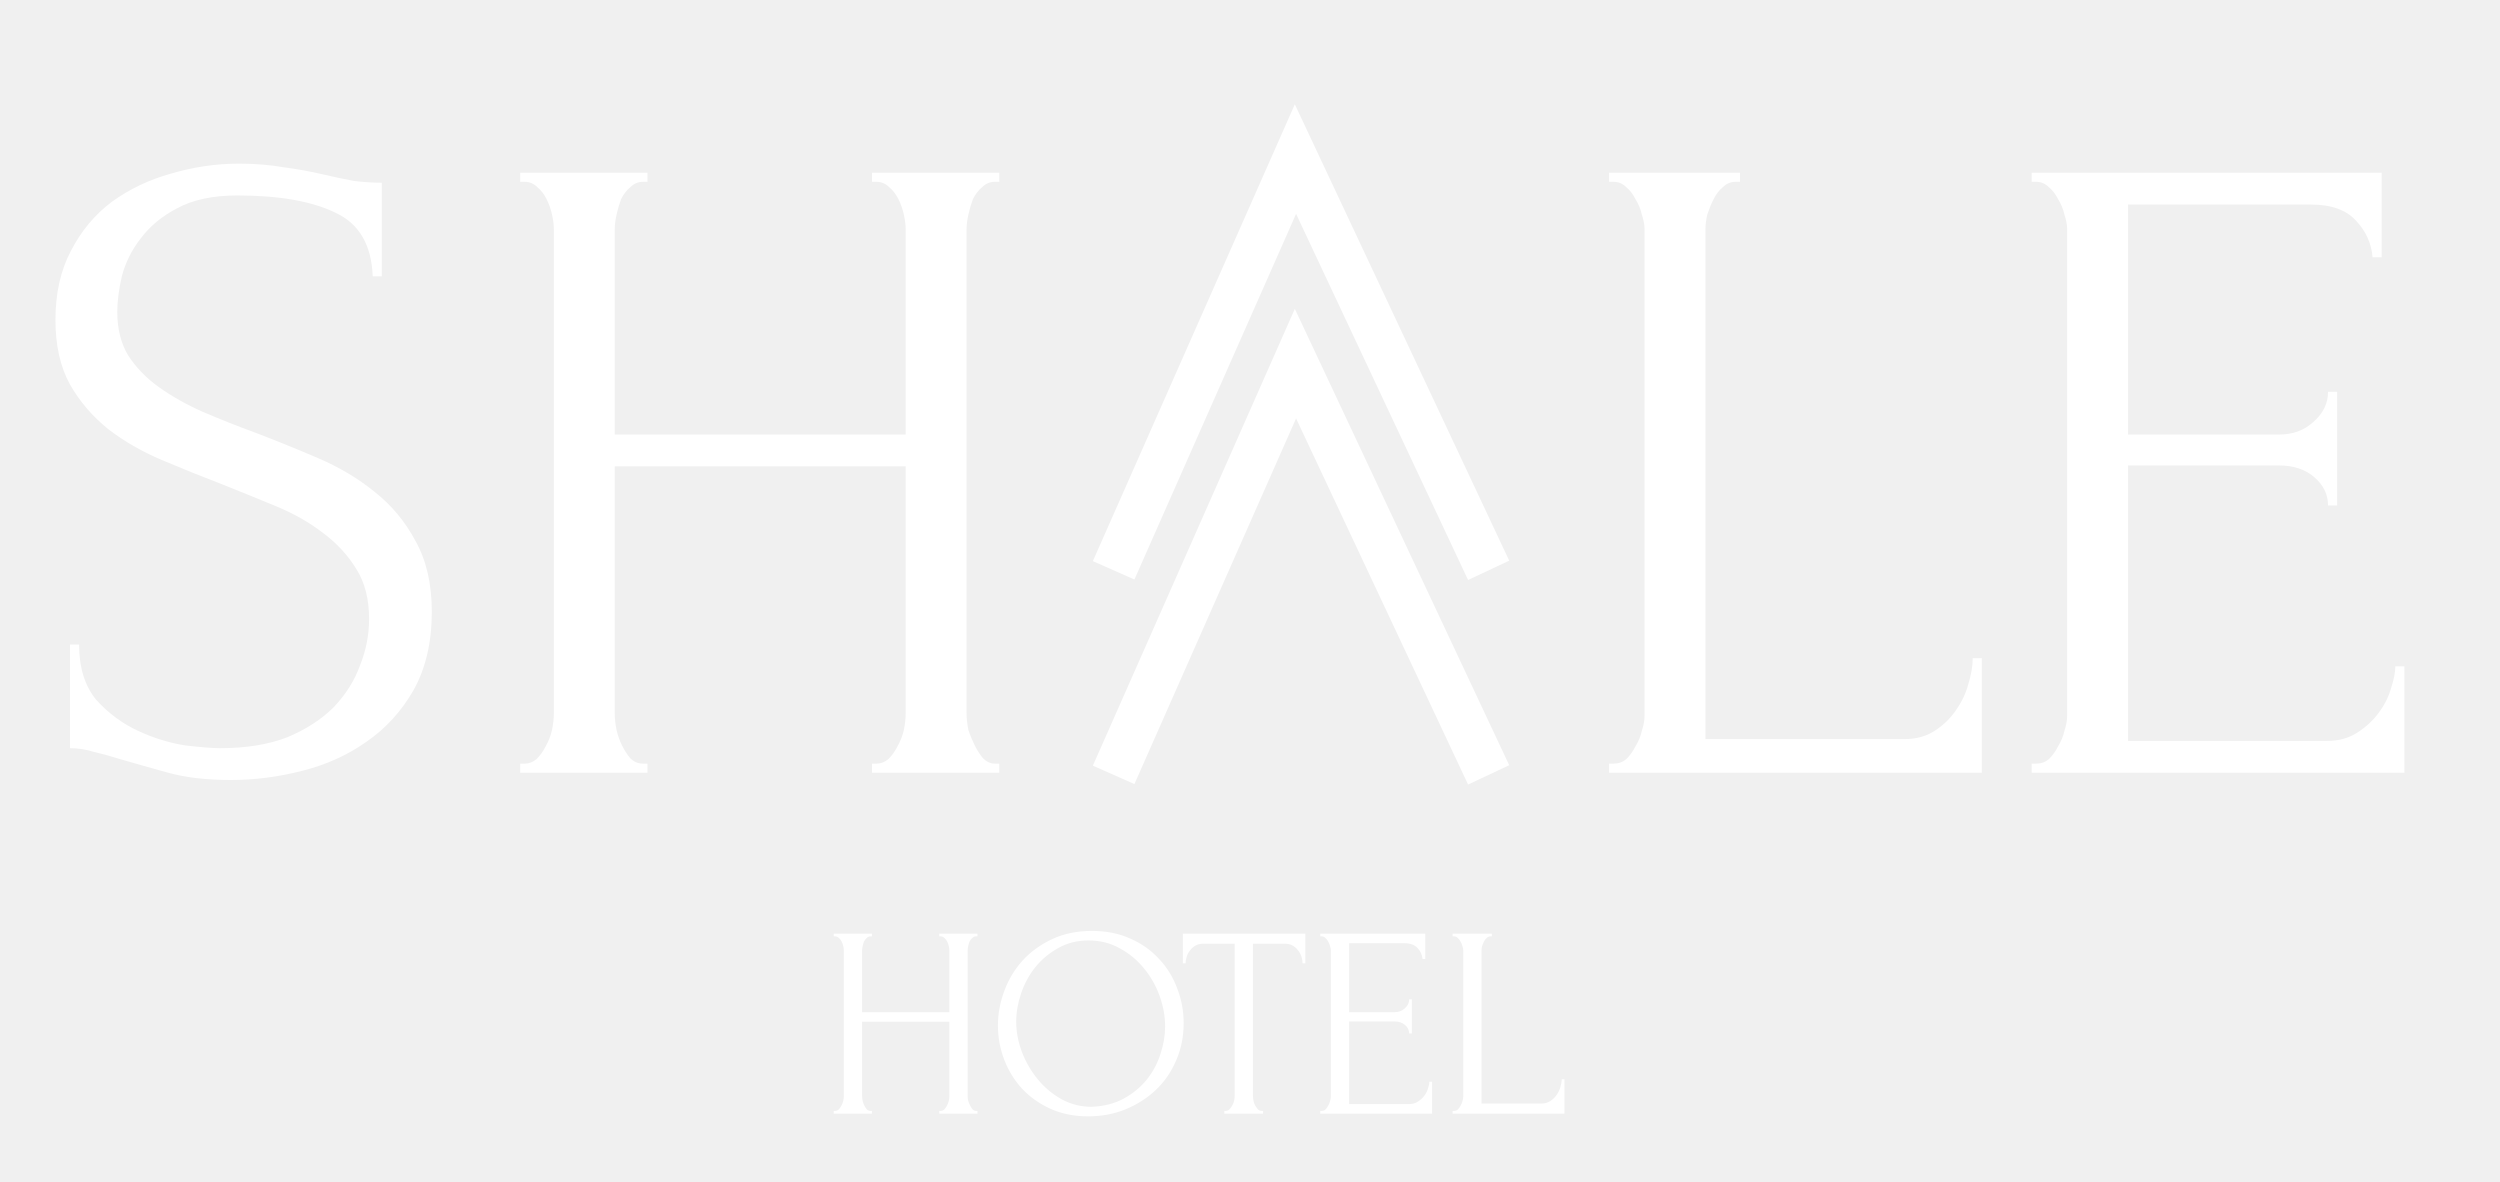
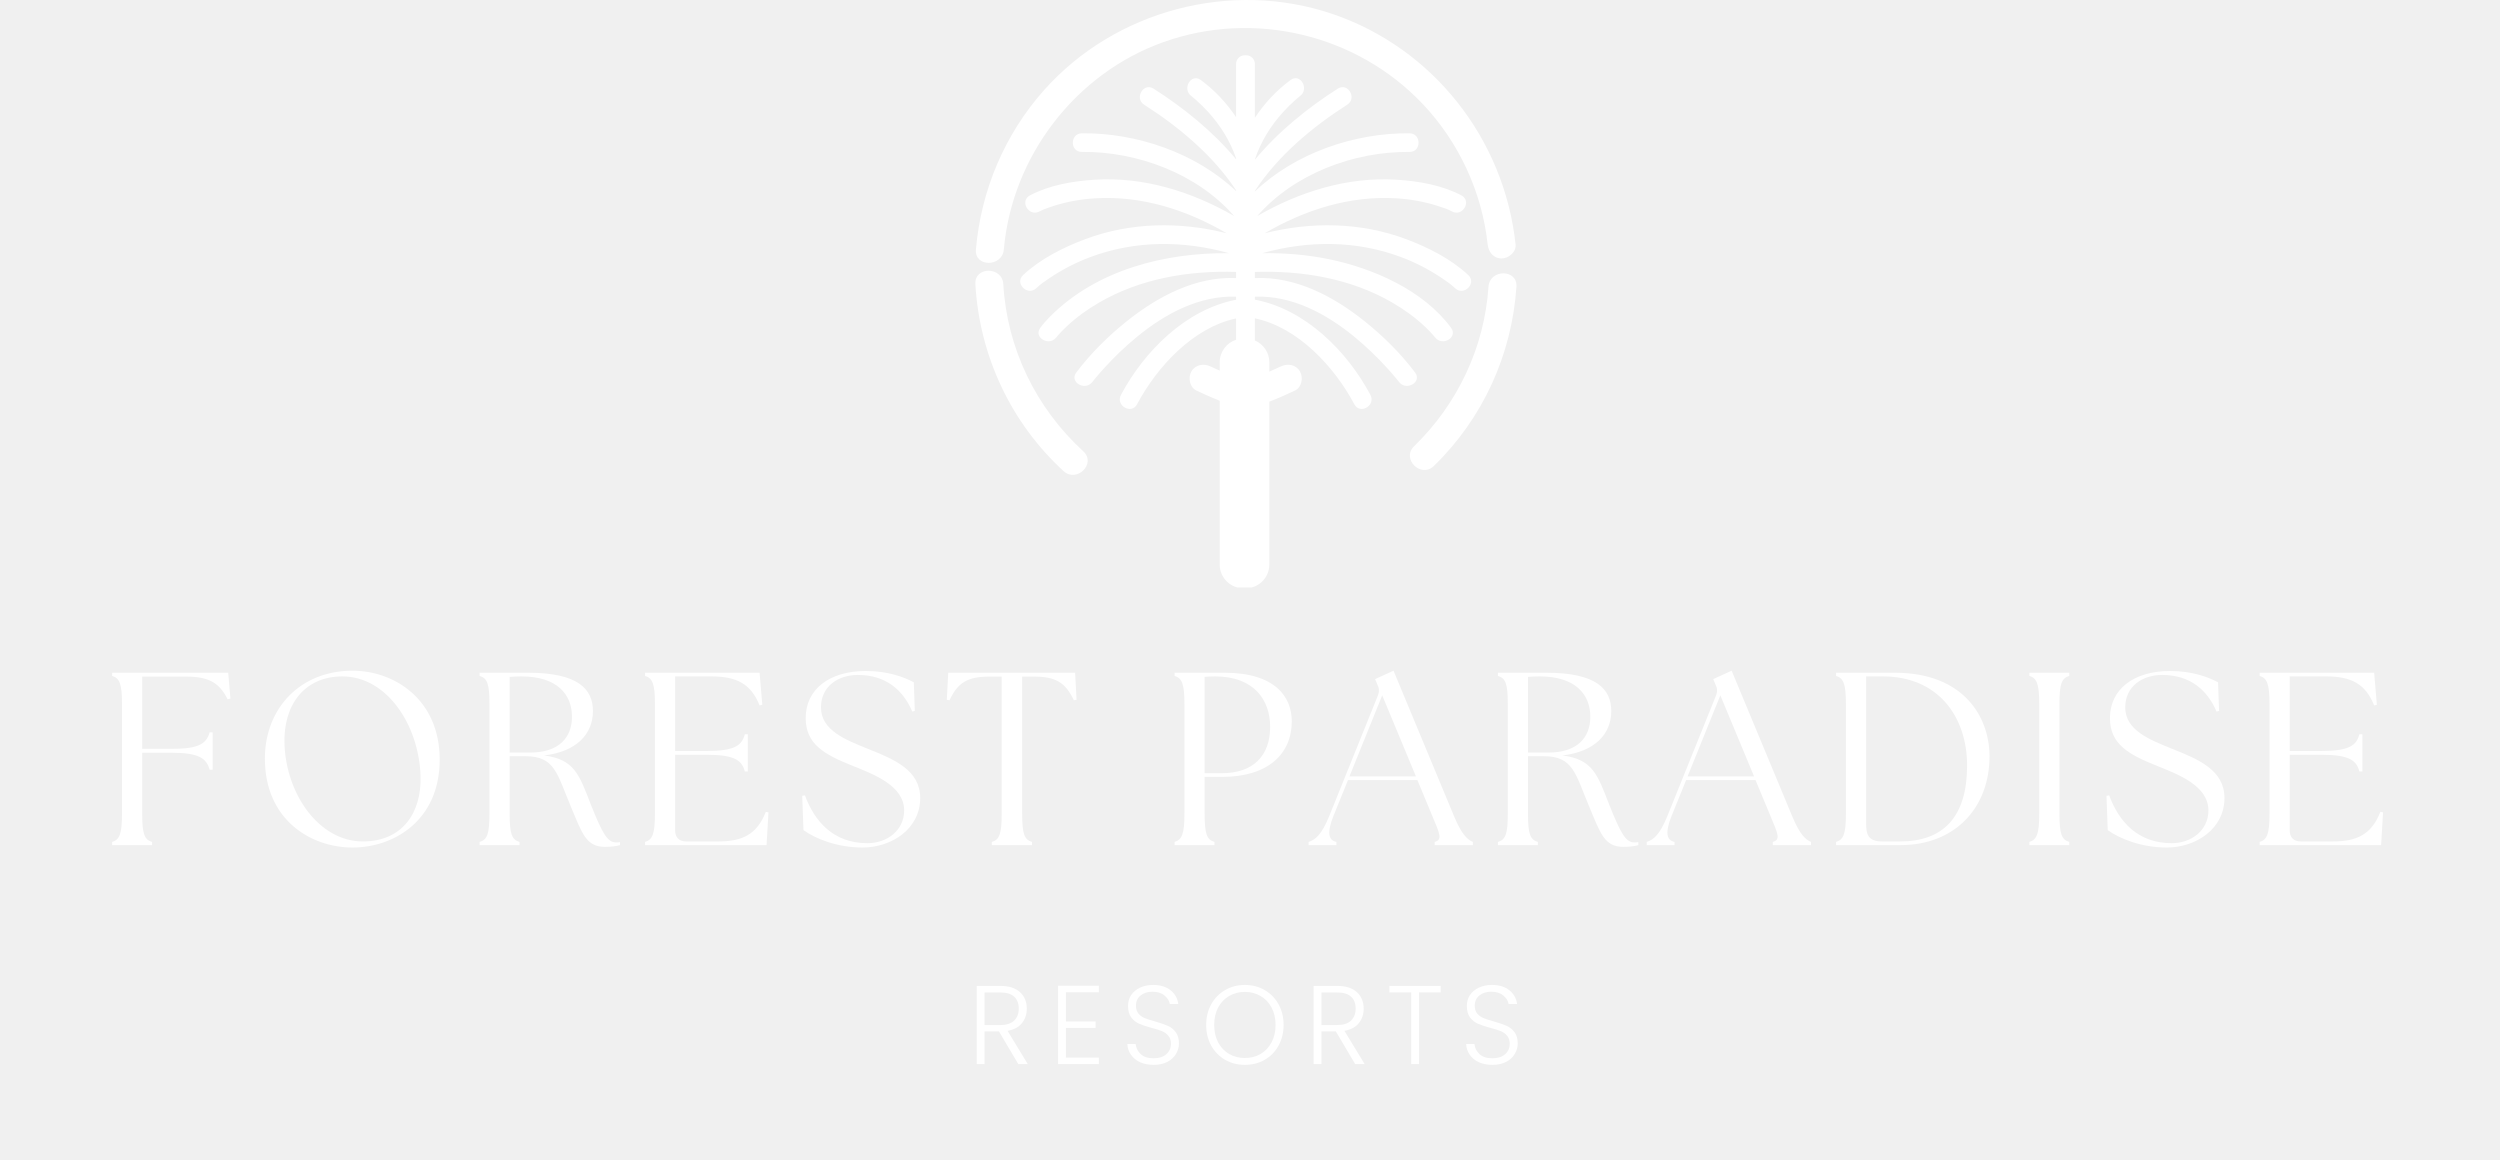
- <svg xmlns="http://www.w3.org/2000/svg" width="110" height="52" viewBox="0 0 110 52" fill="none">
-   <path d="M41.328 48.88H41.388C41.444 48.88 41.496 48.86 41.544 48.82C41.592 48.772 41.632 48.716 41.664 48.652C41.704 48.58 41.732 48.508 41.748 48.436C41.764 48.356 41.772 48.284 41.772 48.22V44.956H37.932V48.22C37.932 48.284 37.94 48.356 37.956 48.436C37.972 48.508 37.996 48.576 38.028 48.64C38.06 48.704 38.096 48.76 38.136 48.808C38.184 48.856 38.24 48.88 38.304 48.88H38.364V49H36.684V48.88H36.744C36.8 48.88 36.852 48.86 36.9 48.82C36.948 48.772 36.988 48.716 37.02 48.652C37.06 48.58 37.088 48.508 37.104 48.436C37.12 48.356 37.128 48.284 37.128 48.22V41.824C37.128 41.768 37.12 41.704 37.104 41.632C37.088 41.56 37.064 41.492 37.032 41.428C37 41.364 36.96 41.312 36.912 41.272C36.864 41.224 36.808 41.2 36.744 41.2H36.684V41.08H38.364V41.2H38.304C38.24 41.2 38.184 41.224 38.136 41.272C38.088 41.312 38.048 41.364 38.016 41.428C37.992 41.492 37.972 41.56 37.956 41.632C37.94 41.704 37.932 41.768 37.932 41.824V44.536H41.772V41.824C41.772 41.768 41.764 41.704 41.748 41.632C41.732 41.56 41.708 41.492 41.676 41.428C41.644 41.364 41.604 41.312 41.556 41.272C41.508 41.224 41.452 41.2 41.388 41.2H41.328V41.08H43.008V41.2H42.948C42.884 41.2 42.828 41.224 42.78 41.272C42.732 41.312 42.692 41.364 42.66 41.428C42.636 41.492 42.616 41.56 42.6 41.632C42.584 41.704 42.576 41.768 42.576 41.824V48.22C42.576 48.284 42.584 48.356 42.6 48.436C42.624 48.508 42.652 48.576 42.684 48.64C42.716 48.704 42.752 48.76 42.792 48.808C42.84 48.856 42.892 48.88 42.948 48.88H43.008V49H41.328V48.88ZM48.049 40.96C48.673 40.96 49.233 41.072 49.729 41.296C50.225 41.512 50.645 41.808 50.989 42.184C51.341 42.552 51.609 42.984 51.793 43.48C51.985 43.968 52.081 44.48 52.081 45.016C52.081 45.616 51.969 46.168 51.745 46.672C51.529 47.176 51.229 47.608 50.845 47.968C50.461 48.328 50.013 48.612 49.501 48.82C48.997 49.02 48.457 49.12 47.881 49.12C47.265 49.12 46.709 49.008 46.213 48.784C45.725 48.56 45.309 48.264 44.965 47.896C44.629 47.528 44.369 47.104 44.185 46.624C44.001 46.144 43.909 45.644 43.909 45.124C43.909 44.612 44.001 44.108 44.185 43.612C44.369 43.108 44.637 42.66 44.989 42.268C45.349 41.876 45.785 41.56 46.297 41.32C46.809 41.08 47.393 40.96 48.049 40.96ZM48.037 48.7C48.573 48.676 49.041 48.556 49.441 48.34C49.849 48.116 50.189 47.836 50.461 47.5C50.733 47.156 50.933 46.78 51.061 46.372C51.197 45.964 51.265 45.56 51.265 45.16C51.265 44.72 51.185 44.276 51.025 43.828C50.865 43.38 50.637 42.976 50.341 42.616C50.045 42.248 49.689 41.952 49.273 41.728C48.865 41.496 48.405 41.38 47.893 41.38C47.397 41.38 46.953 41.492 46.561 41.716C46.169 41.932 45.833 42.212 45.553 42.556C45.281 42.9 45.073 43.284 44.929 43.708C44.785 44.132 44.713 44.548 44.713 44.956C44.713 45.396 44.797 45.84 44.965 46.288C45.133 46.728 45.365 47.128 45.661 47.488C45.957 47.848 46.305 48.14 46.705 48.364C47.113 48.588 47.557 48.7 48.037 48.7ZM55.514 48.88H55.574V49H53.87V48.88H53.929C53.993 48.88 54.05 48.856 54.097 48.808C54.145 48.76 54.185 48.704 54.218 48.64C54.258 48.576 54.285 48.508 54.301 48.436C54.318 48.356 54.325 48.284 54.325 48.22V41.524H52.934C52.806 41.524 52.694 41.552 52.597 41.608C52.502 41.664 52.422 41.736 52.358 41.824C52.294 41.904 52.245 41.996 52.214 42.1C52.181 42.196 52.166 42.292 52.166 42.388H52.045V41.08H57.434V42.388H57.313C57.313 42.292 57.297 42.196 57.266 42.1C57.233 41.996 57.185 41.904 57.121 41.824C57.057 41.736 56.977 41.664 56.882 41.608C56.785 41.552 56.673 41.524 56.545 41.524H55.13V48.22C55.13 48.284 55.138 48.356 55.154 48.436C55.169 48.508 55.194 48.576 55.225 48.64C55.266 48.704 55.306 48.76 55.346 48.808C55.394 48.856 55.45 48.88 55.514 48.88ZM58.091 48.88H58.151C58.215 48.88 58.271 48.86 58.319 48.82C58.367 48.772 58.407 48.716 58.439 48.652C58.479 48.588 58.507 48.52 58.523 48.448C58.547 48.376 58.559 48.308 58.559 48.244V41.824C58.559 41.768 58.547 41.704 58.523 41.632C58.507 41.56 58.479 41.492 58.439 41.428C58.407 41.364 58.367 41.312 58.319 41.272C58.271 41.224 58.215 41.2 58.151 41.2H58.091V41.08H62.711V42.196H62.591C62.575 42.012 62.503 41.852 62.375 41.716C62.247 41.572 62.047 41.5 61.775 41.5H59.363V44.536H61.355C61.539 44.536 61.691 44.48 61.811 44.368C61.939 44.256 62.003 44.124 62.003 43.972H62.123V45.472H62.003C62.003 45.328 61.943 45.204 61.823 45.1C61.703 44.996 61.547 44.944 61.355 44.944H59.363V48.58H61.991C62.143 48.58 62.275 48.544 62.387 48.472C62.499 48.4 62.591 48.316 62.663 48.22C62.743 48.116 62.799 48.008 62.831 47.896C62.871 47.776 62.891 47.676 62.891 47.596H63.011V49H58.091V48.88ZM63.915 48.88H63.975C64.039 48.88 64.095 48.86 64.143 48.82C64.191 48.772 64.231 48.716 64.263 48.652C64.303 48.588 64.331 48.52 64.347 48.448C64.371 48.376 64.383 48.308 64.383 48.244V41.824C64.383 41.768 64.371 41.704 64.347 41.632C64.331 41.56 64.303 41.492 64.263 41.428C64.231 41.364 64.191 41.312 64.143 41.272C64.095 41.224 64.039 41.2 63.975 41.2H63.915V41.08H65.643V41.2H65.583C65.519 41.2 65.463 41.224 65.415 41.272C65.367 41.312 65.327 41.364 65.295 41.428C65.263 41.492 65.235 41.56 65.211 41.632C65.195 41.704 65.187 41.768 65.187 41.824V48.556H67.815C67.967 48.556 68.099 48.52 68.211 48.448C68.323 48.376 68.415 48.288 68.487 48.184C68.567 48.072 68.623 47.956 68.655 47.836C68.695 47.708 68.715 47.592 68.715 47.488H68.835V49H63.915V48.88Z" fill="white" />
-   <path d="M70.8 33.6H71C71.213 33.6 71.4 33.533 71.56 33.4C71.72 33.24 71.853 33.053 71.96 32.84C72.093 32.627 72.187 32.4 72.24 32.16C72.32 31.92 72.36 31.693 72.36 31.48V10.08C72.36 9.893 72.32 9.68 72.24 9.44C72.187 9.2 72.093 8.973 71.96 8.76C71.853 8.547 71.72 8.373 71.56 8.24C71.4 8.08 71.213 8 71 8H70.8V7.6H76.56V8H76.36C76.147 8 75.96 8.08 75.8 8.24C75.64 8.373 75.507 8.547 75.4 8.76C75.293 8.973 75.2 9.2 75.12 9.44C75.067 9.68 75.04 9.893 75.04 10.08V32.52H83.8C84.307 32.52 84.747 32.4 85.12 32.16C85.493 31.92 85.8 31.627 86.04 31.28C86.307 30.907 86.493 30.52 86.6 30.12C86.733 29.693 86.8 29.307 86.8 28.96H87.2V34H70.8V33.6ZM89.394 33.6H89.594C89.807 33.6 89.994 33.533 90.154 33.4C90.314 33.24 90.447 33.053 90.554 32.84C90.687 32.627 90.78 32.4 90.834 32.16C90.914 31.92 90.954 31.693 90.954 31.48V10.08C90.954 9.893 90.914 9.68 90.834 9.44C90.78 9.2 90.687 8.973 90.554 8.76C90.447 8.547 90.314 8.373 90.154 8.24C89.994 8.08 89.807 8 89.594 8H89.394V7.6H104.794V11.32H104.394C104.34 10.707 104.1 10.173 103.674 9.72C103.247 9.24 102.58 9 101.674 9H93.634V19.12H100.274C100.887 19.12 101.394 18.933 101.794 18.56C102.22 18.187 102.434 17.747 102.434 17.24H102.834V22.24H102.434C102.434 21.76 102.234 21.347 101.834 21C101.434 20.653 100.914 20.48 100.274 20.48H93.634V32.6H102.394C102.9 32.6 103.34 32.48 103.714 32.24C104.087 32 104.394 31.72 104.634 31.4C104.9 31.053 105.087 30.693 105.194 30.32C105.327 29.92 105.394 29.587 105.394 29.32H105.794V34H89.394V33.6Z" fill="white" />
-   <path d="M19 26.92C19 28.253 18.733 29.4 18.2 30.36C17.667 31.293 16.973 32.053 16.12 32.64C15.293 33.227 14.347 33.653 13.28 33.92C12.24 34.187 11.2 34.32 10.16 34.32C9.093 34.32 8.173 34.213 7.4 34C6.627 33.787 5.92 33.587 5.28 33.4C4.853 33.267 4.467 33.16 4.12 33.08C3.773 32.973 3.427 32.92 3.08 32.92V28.36H3.48C3.48 29.373 3.733 30.187 4.24 30.8C4.773 31.387 5.387 31.84 6.08 32.16C6.773 32.48 7.467 32.693 8.16 32.8C8.853 32.88 9.36 32.92 9.68 32.92C10.827 32.92 11.813 32.76 12.64 32.44C13.467 32.093 14.147 31.653 14.68 31.12C15.213 30.56 15.6 29.947 15.84 29.28C16.107 28.613 16.24 27.933 16.24 27.24C16.24 26.36 16.053 25.627 15.68 25.04C15.307 24.427 14.813 23.893 14.2 23.44C13.613 22.987 12.933 22.6 12.16 22.28C11.387 21.96 10.6 21.64 9.8 21.32C8.893 20.973 8 20.613 7.12 20.24C6.24 19.867 5.453 19.413 4.76 18.88C4.067 18.32 3.507 17.667 3.08 16.92C2.653 16.147 2.44 15.2 2.44 14.08C2.44 12.907 2.667 11.893 3.12 11.04C3.573 10.16 4.173 9.44 4.92 8.88C5.693 8.32 6.56 7.907 7.52 7.64C8.507 7.347 9.507 7.2 10.52 7.2C11.213 7.2 11.867 7.253 12.48 7.36C13.093 7.44 13.68 7.547 14.24 7.68C14.693 7.787 15.133 7.88 15.56 7.96C15.987 8.013 16.4 8.04 16.8 8.04V12.16H16.4C16.347 10.773 15.8 9.84 14.76 9.36C13.72 8.853 12.28 8.6 10.44 8.6C9.373 8.6 8.493 8.787 7.8 9.16C7.133 9.507 6.6 9.947 6.2 10.48C5.8 10.987 5.52 11.547 5.36 12.16C5.227 12.747 5.16 13.267 5.16 13.72C5.16 14.467 5.32 15.107 5.64 15.64C5.987 16.173 6.44 16.64 7 17.04C7.56 17.44 8.2 17.8 8.92 18.12C9.667 18.44 10.44 18.747 11.24 19.04C12.147 19.387 13.067 19.76 14 20.16C14.933 20.56 15.76 21.053 16.48 21.64C17.227 22.227 17.827 22.947 18.28 23.8C18.76 24.653 19 25.693 19 26.92ZM38.369 33.6H38.569C38.756 33.6 38.929 33.533 39.089 33.4C39.249 33.24 39.383 33.053 39.489 32.84C39.623 32.6 39.716 32.36 39.769 32.12C39.823 31.853 39.849 31.613 39.849 31.4V20.52H27.049V31.4C27.049 31.613 27.076 31.853 27.129 32.12C27.183 32.36 27.263 32.587 27.369 32.8C27.476 33.013 27.596 33.2 27.729 33.36C27.889 33.52 28.076 33.6 28.289 33.6H28.489V34H22.889V33.6H23.089C23.276 33.6 23.449 33.533 23.609 33.4C23.769 33.24 23.903 33.053 24.009 32.84C24.143 32.6 24.236 32.36 24.289 32.12C24.343 31.853 24.369 31.613 24.369 31.4V10.08C24.369 9.893 24.343 9.68 24.289 9.44C24.236 9.2 24.156 8.973 24.049 8.76C23.943 8.547 23.809 8.373 23.649 8.24C23.489 8.08 23.303 8 23.089 8H22.889V7.6H28.489V8H28.289C28.076 8 27.889 8.08 27.729 8.24C27.569 8.373 27.436 8.547 27.329 8.76C27.249 8.973 27.183 9.2 27.129 9.44C27.076 9.68 27.049 9.893 27.049 10.08V19.12H39.849V10.08C39.849 9.893 39.823 9.68 39.769 9.44C39.716 9.2 39.636 8.973 39.529 8.76C39.423 8.547 39.289 8.373 39.129 8.24C38.969 8.08 38.783 8 38.569 8H38.369V7.6H43.969V8H43.769C43.556 8 43.369 8.08 43.209 8.24C43.049 8.373 42.916 8.547 42.809 8.76C42.729 8.973 42.663 9.2 42.609 9.44C42.556 9.68 42.529 9.893 42.529 10.08V31.4C42.529 31.613 42.556 31.853 42.609 32.12C42.689 32.36 42.783 32.587 42.889 32.8C42.996 33.013 43.116 33.2 43.249 33.36C43.409 33.52 43.583 33.6 43.769 33.6H43.969V34H38.369V33.6Z" fill="white" />
-   <path d="M49 25.094L57 7L65.5 25.094" stroke="white" stroke-width="2" />
-   <path d="M49 34.094L57 16L65.5 34.094" stroke="white" stroke-width="2" />
+ <svg xmlns="http://www.w3.org/2000/svg" width="539" zoomAndPan="magnify" viewBox="0 0 404.25 187.5" height="250" preserveAspectRatio="xMidYMid meet" version="1.0">
+   <defs>
+     <g />
+     <clipPath id="fe5fa12ac2">
+       <path d="M 157.715 0 L 245.211 0 L 245.211 94.996 L 157.715 94.996 Z M 157.715 0 " clip-rule="nonzero" />
+     </clipPath>
+   </defs>
+   <g clip-path="url(#fe5fa12ac2)">
+     <path fill="#ffffff" d="M 228.824 60.242 C 226.477 57.125 223.637 54.316 220.59 51.891 C 215.574 47.898 209.461 44.664 202.914 44.965 L 202.914 43.973 C 210.605 43.727 218.41 45.023 225.133 48.926 C 227.035 50.031 228.828 51.316 230.43 52.832 C 230.906 53.285 231.367 53.754 231.797 54.25 C 232.035 54.523 232.324 54.914 232.047 54.535 C 233.184 56.082 235.797 54.578 234.645 53.016 C 230.16 46.914 222.016 43.371 214.852 41.902 C 211.316 41.18 207.719 40.895 204.117 40.938 C 211.52 38.875 219.285 38.844 226.57 41.578 C 228.891 42.445 231.109 43.598 233.164 44.98 C 234.129 45.633 234.496 45.867 235.293 46.609 C 236.707 47.93 238.84 45.805 237.422 44.48 C 234.617 41.855 230.93 40.008 227.375 38.672 C 220.016 35.914 212.039 35.82 204.496 37.719 C 210.969 33.941 218.238 31.602 225.816 32.07 C 228.09 32.211 230.348 32.617 232.52 33.309 C 233.641 33.668 234.008 33.781 234.797 34.199 C 236.508 35.105 238.027 32.508 236.316 31.598 C 233.16 29.926 229.332 29.277 225.816 29.059 C 217.875 28.566 210.125 31 203.301 34.93 C 209.25 28.102 218.949 24.465 227.926 24.566 C 229.863 24.59 229.867 21.578 227.926 21.555 C 219.066 21.457 209.41 24.746 202.914 30.965 L 202.914 30.867 C 202.918 30.863 202.922 30.855 202.93 30.848 C 206.602 25.223 212.203 20.527 217.844 16.934 C 219.477 15.895 217.969 13.289 216.328 14.332 C 211.457 17.434 206.684 21.285 202.938 25.805 C 202.945 25.758 202.953 25.707 202.957 25.656 C 203.906 22.867 205.469 20.336 207.449 18.156 C 208.094 17.441 208.777 16.762 209.5 16.129 C 209.715 15.941 209.934 15.762 210.152 15.582 C 210.168 15.566 210.184 15.555 210.195 15.543 C 210.203 15.539 210.207 15.535 210.219 15.527 C 211.766 14.395 210.266 11.781 208.699 12.93 C 206.445 14.574 204.48 16.684 202.914 19.043 L 202.914 10.336 C 202.914 9.566 202.285 8.941 201.52 8.941 L 201.266 8.941 C 200.5 8.941 199.871 9.566 199.871 10.336 L 199.871 18.941 C 198.316 16.621 196.379 14.551 194.156 12.93 C 192.594 11.785 191.086 14.395 192.637 15.527 C 192.645 15.531 192.645 15.535 192.648 15.535 C 192.652 15.539 192.652 15.539 192.656 15.543 C 192.891 15.734 193.125 15.93 193.355 16.129 C 194.078 16.762 194.762 17.445 195.41 18.156 C 197.367 20.316 198.918 22.824 199.871 25.582 L 199.871 25.75 C 196.133 21.254 191.379 17.422 186.531 14.332 C 184.891 13.289 183.379 15.895 185.012 16.934 C 190.625 20.512 196.199 25.18 199.871 30.766 L 199.871 30.895 C 193.375 24.719 183.754 21.457 174.93 21.555 C 172.992 21.578 172.988 24.59 174.93 24.566 C 183.906 24.465 193.605 28.102 199.559 34.93 C 192.73 31 184.98 28.566 177.039 29.059 C 173.523 29.277 169.695 29.926 166.539 31.598 C 164.828 32.504 166.348 35.105 168.062 34.199 C 168.266 34.09 168.48 33.996 168.695 33.902 C 168.566 33.957 168.945 33.797 169.238 33.688 C 169.602 33.551 169.969 33.426 170.336 33.309 C 172.508 32.617 174.766 32.211 177.039 32.07 C 184.617 31.602 191.887 33.941 198.359 37.719 C 190.816 35.82 182.84 35.914 175.484 38.672 C 171.926 40.008 168.238 41.855 165.434 44.48 C 164.016 45.805 166.148 47.934 167.562 46.609 C 168.355 45.867 168.727 45.633 169.691 44.98 C 171.742 43.598 173.965 42.445 176.285 41.578 C 183.574 38.844 191.336 38.875 198.742 40.941 C 188.328 40.836 177.328 43.637 169.82 51.168 C 169.242 51.746 168.695 52.355 168.211 53.016 C 167.062 54.578 169.672 56.082 170.809 54.535 C 170.531 54.914 170.82 54.523 171.059 54.25 C 171.488 53.754 171.949 53.285 172.43 52.832 C 174.027 51.316 175.82 50.031 177.723 48.926 C 184.426 45.035 192.203 43.734 199.871 43.969 L 199.871 44.961 C 193.352 44.688 187.262 47.914 182.266 51.891 C 179.219 54.316 176.379 57.125 174.031 60.242 C 172.891 61.758 175.363 63.227 176.551 61.855 C 176.512 61.91 176.492 61.938 176.578 61.832 C 176.723 61.652 176.867 61.469 177.012 61.289 C 177.48 60.723 177.961 60.168 178.453 59.625 C 180.125 57.773 181.93 56.039 183.859 54.457 C 188.379 50.742 193.914 47.762 199.871 47.973 L 199.871 48.469 C 191.781 50.027 185.035 56.762 181.258 63.855 C 180.348 65.566 182.945 67.09 183.859 65.375 C 187.078 59.328 192.91 52.977 199.871 51.492 L 199.871 54.938 C 198.34 55.438 197.227 56.879 197.227 58.57 L 197.227 59.93 C 196.727 59.711 196.234 59.484 195.742 59.254 C 194.641 58.73 193.305 58.945 192.652 60.062 C 192.078 61.043 192.355 62.629 193.461 63.152 C 194.691 63.734 195.949 64.301 197.227 64.797 L 197.227 91.301 C 197.227 93.402 198.949 95.121 201.051 95.121 L 201.426 95.121 C 203.527 95.121 205.25 93.402 205.25 91.301 L 205.25 64.945 C 206.66 64.414 208.043 63.789 209.395 63.152 C 210.496 62.633 210.781 61.051 210.203 60.062 C 209.543 58.934 208.219 58.73 207.113 59.254 C 206.5 59.543 205.879 59.824 205.25 60.09 L 205.25 58.57 C 205.25 56.996 204.281 55.633 202.914 55.051 L 202.914 51.477 C 209.906 52.934 215.766 59.309 219 65.375 C 219.91 67.086 222.508 65.566 221.598 63.855 C 217.809 56.742 211.035 49.988 202.914 48.457 L 202.914 47.977 C 208.898 47.738 214.457 50.727 219 54.457 C 220.898 56.016 222.676 57.723 224.324 59.539 C 224.844 60.109 225.352 60.691 225.844 61.289 C 225.98 61.461 226.117 61.633 226.254 61.801 C 226.371 61.945 226.34 61.906 226.289 61.84 C 227.473 63.234 229.969 61.762 228.824 60.242 Z M 240.688 46.371 C 240.027 56.18 235.695 65.324 228.656 72.16 C 226.566 74.188 229.762 77.379 231.852 75.352 C 239.766 67.664 244.465 57.367 245.207 46.371 C 245.402 43.469 240.883 43.48 240.688 46.371 Z M 162.234 45.949 C 162.07 43.062 157.551 43.043 157.719 45.949 C 158.379 57.5 163.438 68.348 171.977 76.176 C 174.117 78.137 177.32 74.949 175.172 72.98 C 167.52 65.969 162.828 56.336 162.234 45.949 Z M 157.805 40.34 C 158.637 30.754 162.445 21.723 168.863 14.531 C 180.344 1.664 199.055 -3.293 215.402 2.238 C 231.719 7.758 243.25 22.473 245.07 39.535 C 245.199 40.754 243.934 41.793 242.812 41.793 C 241.5 41.793 240.684 40.746 240.555 39.535 C 239.652 31.09 235.922 23.027 230.094 16.855 C 219.426 5.559 202.816 1.59 188.176 6.789 C 173.906 11.859 163.633 25.285 162.32 40.34 C 162.07 43.219 157.551 43.234 157.805 40.34 " fill-opacity="1" fill-rule="nonzero" />
+   </g>
+   <g fill="#ffffff" fill-opacity="1">
+     <g transform="translate(16.10386, 136.6553)">
+       <g>
+         <path d="M 2.031 0 L 8.484 0 L 8.484 -0.516 C 7.25 -0.875 6.891 -1.797 6.891 -5.062 L 6.891 -14.938 L 11.625 -14.938 C 16.172 -14.938 17.281 -13.984 17.797 -12.188 L 18.281 -12.188 L 18.281 -18.234 L 17.797 -18.234 C 17.281 -16.484 16.172 -15.531 11.625 -15.578 L 6.891 -15.578 L 6.891 -27.25 L 13.938 -27.25 C 17.688 -27.25 19.359 -26.25 20.703 -23.578 L 21.156 -23.703 L 20.797 -27.875 L 2.031 -27.875 L 2.031 -27.359 C 3.219 -27 3.625 -26.094 3.625 -22.828 L 3.625 -5.062 C 3.625 -1.797 3.219 -0.875 2.031 -0.516 Z M 2.031 0 " />
+       </g>
+     </g>
+   </g>
+   <g fill="#ffffff" fill-opacity="1">
+     <g transform="translate(40.75393, 136.6553)">
+       <g>
+         <path d="M 16.25 0.391 C 22.938 0.391 30.344 -3.984 30.344 -13.828 C 30.344 -23.578 22.984 -28.203 16.25 -28.203 C 7.812 -28.203 2.078 -22.141 2.078 -13.984 C 2.078 -4.109 9.484 0.391 16.25 0.391 Z M 5.25 -16.297 C 5.016 -22.781 8.562 -27.281 14.609 -27.281 C 21.75 -27.281 26.969 -19.516 27.25 -11.188 C 27.438 -5.219 24.297 -0.594 17.922 -0.594 C 10.797 -0.594 5.531 -8.281 5.25 -16.297 Z M 5.25 -16.297 " />
+       </g>
+     </g>
+   </g>
+   <g fill="#ffffff" fill-opacity="1">
+     <g transform="translate(75.51888, 136.6553)">
+       <g>
+         <path d="M 22.297 0.281 C 23.094 0.281 24.141 0.203 24.734 0 L 24.734 -0.484 C 24.531 -0.438 24.328 -0.438 24.094 -0.438 C 22.734 -0.438 21.938 -1.75 20.031 -6.531 C 18.125 -11.438 17.359 -13.859 12.469 -14.5 C 17.641 -15.094 20.359 -17.922 20.359 -21.672 C 20.359 -25.219 17.969 -27.875 9.875 -27.875 L 2.031 -27.875 L 2.031 -27.359 C 3.266 -27 3.625 -26.094 3.625 -22.828 L 3.625 -5.062 C 3.625 -1.797 3.266 -0.875 2.031 -0.516 L 2.031 0 L 8.484 0 L 8.484 -0.516 C 7.25 -0.875 6.891 -1.797 6.891 -5.062 L 6.891 -14.375 L 9.438 -14.375 C 14.219 -14.375 14.531 -11.594 16.844 -6.094 C 18.594 -1.953 19.234 0.281 22.297 0.281 Z M 6.891 -14.969 L 6.891 -27.203 C 7.531 -27.25 8.172 -27.281 8.766 -27.281 C 14.656 -27.281 16.969 -24.297 16.969 -20.75 C 16.969 -17.359 14.812 -14.969 10.234 -14.969 Z M 6.891 -14.969 " />
+       </g>
+     </g>
+   </g>
+   <g fill="#ffffff" fill-opacity="1">
+     <g transform="translate(102.2795, 136.6553)">
+       <g>
+         <path d="M 2.031 0 L 21.672 0 L 21.984 -5.297 L 21.547 -5.375 C 20.109 -1.672 17.688 -0.594 13.859 -0.594 L 8.688 -0.594 C 7.531 -0.594 6.891 -1.234 6.891 -2.391 L 6.891 -14.609 L 11.984 -14.609 C 16.531 -14.609 17.688 -13.703 18.156 -11.906 L 18.641 -11.906 L 18.641 -17.922 L 18.156 -17.922 C 17.688 -16.125 16.531 -15.219 11.984 -15.219 L 6.891 -15.219 L 6.891 -27.281 L 12.75 -27.281 C 16.812 -27.281 19.156 -26.094 20.547 -22.578 L 20.984 -22.703 L 20.547 -27.875 L 2.031 -27.875 L 2.031 -27.359 C 3.219 -27 3.625 -26.094 3.625 -22.828 L 3.625 -5.062 C 3.625 -1.797 3.219 -0.875 2.031 -0.516 Z M 2.031 0 " />
+       </g>
+     </g>
+   </g>
+   <g fill="#ffffff" fill-opacity="1">
+     <g transform="translate(128.1243, 136.6553)">
+       <g>
+         <path d="M 11.344 0.391 C 16.047 0.391 20.672 -2.625 20.672 -7.609 C 20.672 -12.109 16.531 -13.859 12.109 -15.609 C 8.719 -17 4.625 -18.516 4.625 -22.266 C 4.625 -25.656 7.375 -27.516 10.594 -27.516 C 15.141 -27.516 17.922 -25.047 19.391 -21.594 L 19.797 -21.703 L 19.641 -26.328 C 18.078 -27.156 15.5 -28.156 11.875 -28.156 C 6.016 -28.156 2.156 -25.219 2.156 -20.547 C 2.156 -16.328 5.141 -14.656 9.844 -12.781 C 13.188 -11.438 18.078 -9.594 18.078 -5.609 C 18.078 -2.391 15.328 -0.312 12.141 -0.312 C 6.609 -0.312 3.578 -3.859 2.031 -8.047 L 1.594 -7.969 L 1.797 -2.422 C 3.672 -1.078 7.172 0.391 11.344 0.391 Z M 11.344 0.391 " />
+       </g>
+     </g>
+   </g>
+   <g fill="#ffffff" fill-opacity="1">
+     <g transform="translate(152.4558, 136.6553)">
+       <g>
+         <path d="M 7.922 0 L 14.422 0 L 14.422 -0.516 C 13.188 -0.875 12.828 -1.797 12.828 -5.062 L 12.828 -27.25 L 14.703 -27.25 C 18.281 -27.25 19.828 -26.281 21.188 -23.422 L 21.625 -23.5 L 21.391 -27.875 L 0.875 -27.875 L 0.641 -23.5 L 1.078 -23.422 C 2.422 -26.281 3.984 -27.25 7.562 -27.25 L 9.516 -27.25 L 9.516 -5.062 C 9.516 -1.797 9.156 -0.875 7.922 -0.516 Z M 7.922 0 " />
+       </g>
+     </g>
+   </g>
+   <g fill="#ffffff" fill-opacity="1">
+     <g transform="translate(177.1456, 136.6553)">
+       <g />
+     </g>
+   </g>
+   <g fill="#ffffff" fill-opacity="1">
+     <g transform="translate(187.8977, 136.6553)">
+       <g>
+         <path d="M 2.031 0 L 8.484 0 L 8.484 -0.516 C 7.25 -0.875 6.891 -1.797 6.891 -5.062 L 6.891 -11.031 L 9.719 -11.031 C 17.125 -11.031 20.984 -14.734 20.984 -20.031 C 20.984 -23.891 18.359 -27.875 10.109 -27.875 L 2.031 -27.875 L 2.031 -27.359 C 3.219 -27 3.625 -26.094 3.625 -22.828 L 3.625 -5.062 C 3.625 -1.797 3.219 -0.875 2.031 -0.516 Z M 6.891 -11.625 L 6.891 -27.203 C 7.375 -27.25 8 -27.281 8.562 -27.281 C 14.969 -27.281 17.484 -23.375 17.484 -19.125 C 17.484 -14.422 14.734 -11.625 9.641 -11.625 Z M 6.891 -11.625 " />
+       </g>
+     </g>
+   </g>
+   <g fill="#ffffff" fill-opacity="1">
+     <g transform="translate(212.269, 136.6553)">
+       <g>
+         <path d="M -0.672 0 L 3.828 0 L 3.828 -0.516 C 2.469 -0.797 2.312 -2.109 3.344 -4.703 L 5.703 -10.516 L 16.922 -10.516 L 19.359 -4.656 C 20.625 -1.672 20.953 -0.875 19.719 -0.516 L 19.719 0 L 25.891 0 L 25.891 -0.516 C 25.047 -0.875 24.094 -1.672 22.859 -4.656 L 13.062 -28.203 L 10.078 -26.844 L 10.438 -26 C 10.75 -25.375 10.797 -24.859 10.516 -24.141 L 2.672 -4.703 C 1.438 -1.672 0.438 -0.875 -0.672 -0.516 Z M 5.938 -11.109 L 11.234 -24.219 L 16.688 -11.109 Z M 5.938 -11.109 " />
+       </g>
+     </g>
+   </g>
+   <g fill="#ffffff" fill-opacity="1">
+     <g transform="translate(240.1845, 136.6553)">
+       <g>
+         <path d="M 22.297 0.281 C 23.094 0.281 24.141 0.203 24.734 0 L 24.734 -0.484 C 24.531 -0.438 24.328 -0.438 24.094 -0.438 C 22.734 -0.438 21.938 -1.75 20.031 -6.531 C 18.125 -11.438 17.359 -13.859 12.469 -14.5 C 17.641 -15.094 20.359 -17.922 20.359 -21.672 C 20.359 -25.219 17.969 -27.875 9.875 -27.875 L 2.031 -27.875 L 2.031 -27.359 C 3.266 -27 3.625 -26.094 3.625 -22.828 L 3.625 -5.062 C 3.625 -1.797 3.266 -0.875 2.031 -0.516 L 2.031 0 L 8.484 0 L 8.484 -0.516 C 7.25 -0.875 6.891 -1.797 6.891 -5.062 L 6.891 -14.375 L 9.438 -14.375 C 14.219 -14.375 14.531 -11.594 16.844 -6.094 C 18.594 -1.953 19.234 0.281 22.297 0.281 Z M 6.891 -14.969 L 6.891 -27.203 C 7.531 -27.25 8.172 -27.281 8.766 -27.281 C 14.656 -27.281 16.969 -24.297 16.969 -20.75 C 16.969 -17.359 14.812 -14.969 10.234 -14.969 Z M 6.891 -14.969 " />
+       </g>
+     </g>
+   </g>
+   <g fill="#ffffff" fill-opacity="1">
+     <g transform="translate(266.9451, 136.6553)">
+       <g>
+         <path d="M -0.672 0 L 3.828 0 L 3.828 -0.516 C 2.469 -0.797 2.312 -2.109 3.344 -4.703 L 5.703 -10.516 L 16.922 -10.516 L 19.359 -4.656 C 20.625 -1.672 20.953 -0.875 19.719 -0.516 L 19.719 0 L 25.891 0 L 25.891 -0.516 C 25.047 -0.875 24.094 -1.672 22.859 -4.656 L 13.062 -28.203 L 10.078 -26.844 L 10.438 -26 C 10.75 -25.375 10.797 -24.859 10.516 -24.141 L 2.672 -4.703 C 1.438 -1.672 0.438 -0.875 -0.672 -0.516 Z M 5.938 -11.109 L 11.234 -24.219 L 16.688 -11.109 Z M 5.938 -11.109 " />
+       </g>
+     </g>
+   </g>
+   <g fill="#ffffff" fill-opacity="1">
+     <g transform="translate(294.8606, 136.6553)">
+       <g>
+         <path d="M 2.031 0 L 12.469 0 C 21.234 0 26.891 -6.047 26.844 -14.453 C 26.797 -20.906 22.5 -27.875 11.547 -27.875 L 2.031 -27.875 L 2.031 -27.359 C 3.219 -27 3.625 -26.094 3.625 -22.828 L 3.625 -5.062 C 3.625 -1.797 3.219 -0.875 2.031 -0.516 Z M 6.891 -3.5 L 6.891 -27.281 L 9.594 -27.281 C 18.484 -27.281 23.219 -20.828 23.219 -12.859 C 23.219 -4.547 19.359 -0.594 12.391 -0.594 L 9.484 -0.594 C 7.281 -0.594 6.891 -1.641 6.891 -3.5 Z M 6.891 -3.5 " />
+       </g>
+     </g>
+   </g>
+   <g fill="#ffffff" fill-opacity="1">
+     <g transform="translate(326.1212, 136.6553)">
+       <g>
+         <path d="M 2.031 0 L 8.484 0 L 8.484 -0.516 C 7.25 -0.875 6.891 -1.797 6.891 -5.062 L 6.891 -22.828 C 6.891 -26.094 7.25 -27 8.484 -27.359 L 8.484 -27.875 L 2.031 -27.875 L 2.031 -27.359 C 3.219 -27 3.625 -26.094 3.625 -22.828 L 3.625 -5.062 C 3.625 -1.797 3.219 -0.875 2.031 -0.516 Z M 2.031 0 " />
+       </g>
+     </g>
+   </g>
+   <g fill="#ffffff" fill-opacity="1">
+     <g transform="translate(339.0237, 136.6553)">
+       <g>
+         <path d="M 11.344 0.391 C 16.047 0.391 20.672 -2.625 20.672 -7.609 C 20.672 -12.109 16.531 -13.859 12.109 -15.609 C 8.719 -17 4.625 -18.516 4.625 -22.266 C 4.625 -25.656 7.375 -27.516 10.594 -27.516 C 15.141 -27.516 17.922 -25.047 19.391 -21.594 L 19.797 -21.703 L 19.641 -26.328 C 18.078 -27.156 15.5 -28.156 11.875 -28.156 C 6.016 -28.156 2.156 -25.219 2.156 -20.547 C 2.156 -16.328 5.141 -14.656 9.844 -12.781 C 13.188 -11.438 18.078 -9.594 18.078 -5.609 C 18.078 -2.391 15.328 -0.312 12.141 -0.312 C 6.609 -0.312 3.578 -3.859 2.031 -8.047 L 1.594 -7.969 L 1.797 -2.422 C 3.672 -1.078 7.172 0.391 11.344 0.391 Z M 11.344 0.391 " />
+       </g>
+     </g>
+   </g>
+   <g fill="#ffffff" fill-opacity="1">
+     <g transform="translate(363.3551, 136.6553)">
+       <g>
+         <path d="M 2.031 0 L 21.672 0 L 21.984 -5.297 L 21.547 -5.375 C 20.109 -1.672 17.688 -0.594 13.859 -0.594 L 8.688 -0.594 C 7.531 -0.594 6.891 -1.234 6.891 -2.391 L 6.891 -14.609 L 11.984 -14.609 C 16.531 -14.609 17.688 -13.703 18.156 -11.906 L 18.641 -11.906 L 18.641 -17.922 L 18.156 -17.922 C 17.688 -16.125 16.531 -15.219 11.984 -15.219 L 6.891 -15.219 L 6.891 -27.281 L 12.75 -27.281 C 16.812 -27.281 19.156 -26.094 20.547 -22.578 L 20.984 -22.703 L 20.547 -27.875 L 2.031 -27.875 L 2.031 -27.359 C 3.219 -27 3.625 -26.094 3.625 -22.828 L 3.625 -5.062 C 3.625 -1.797 3.219 -0.875 2.031 -0.516 Z M 2.031 0 " />
+       </g>
+     </g>
+   </g>
+   <g fill="#ffffff" fill-opacity="1">
+     <g transform="translate(156.4852, 172.0621)">
+       <g>
+         <path d="M 8.172 0 L 5.047 -5.281 L 2.719 -5.281 L 2.719 0 L 1.453 0 L 1.453 -12.641 L 5.25 -12.641 C 6.656 -12.641 7.723 -12.301 8.453 -11.625 C 9.18 -10.957 9.547 -10.07 9.547 -8.969 C 9.547 -8.051 9.285 -7.27 8.766 -6.625 C 8.242 -5.977 7.469 -5.562 6.438 -5.375 L 9.703 0 Z M 2.719 -6.312 L 5.266 -6.312 C 6.254 -6.312 7 -6.551 7.5 -7.031 C 8 -7.52 8.25 -8.164 8.25 -8.969 C 8.25 -9.801 8.004 -10.441 7.516 -10.891 C 7.035 -11.348 6.281 -11.578 5.25 -11.578 L 2.719 -11.578 Z M 2.719 -6.312 " />
+       </g>
+     </g>
+   </g>
+   <g fill="#ffffff" fill-opacity="1">
+     <g transform="translate(169.6423, 172.0621)">
+       <g>
+         <path d="M 2.719 -11.609 L 2.719 -6.891 L 7.516 -6.891 L 7.516 -5.844 L 2.719 -5.844 L 2.719 -1.047 L 8.047 -1.047 L 8.047 0 L 1.453 0 L 1.453 -12.672 L 8.047 -12.672 L 8.047 -11.609 Z M 2.719 -11.609 " />
+       </g>
+     </g>
+   </g>
+   <g fill="#ffffff" fill-opacity="1">
+     <g transform="translate(181.2793, 172.0621)">
+       <g>
+         <path d="M 5.281 0.125 C 4.445 0.125 3.711 -0.016 3.078 -0.297 C 2.453 -0.586 1.957 -0.992 1.594 -1.516 C 1.227 -2.035 1.035 -2.613 1.016 -3.25 L 2.359 -3.25 C 2.41 -2.633 2.676 -2.094 3.156 -1.625 C 3.645 -1.164 4.352 -0.938 5.281 -0.938 C 6.133 -0.938 6.812 -1.156 7.312 -1.594 C 7.812 -2.039 8.062 -2.602 8.062 -3.281 C 8.062 -3.82 7.922 -4.254 7.641 -4.578 C 7.367 -4.91 7.023 -5.16 6.609 -5.328 C 6.203 -5.492 5.641 -5.672 4.922 -5.859 C 4.078 -6.086 3.406 -6.312 2.906 -6.531 C 2.414 -6.75 1.992 -7.086 1.641 -7.547 C 1.297 -8.004 1.125 -8.625 1.125 -9.406 C 1.125 -10.062 1.289 -10.645 1.625 -11.156 C 1.969 -11.664 2.445 -12.066 3.062 -12.359 C 3.676 -12.648 4.379 -12.797 5.172 -12.797 C 6.348 -12.797 7.289 -12.508 8 -11.938 C 8.719 -11.363 9.133 -10.625 9.25 -9.719 L 7.875 -9.719 C 7.789 -10.238 7.504 -10.695 7.016 -11.094 C 6.535 -11.5 5.883 -11.703 5.062 -11.703 C 4.301 -11.703 3.664 -11.5 3.156 -11.094 C 2.656 -10.695 2.406 -10.145 2.406 -9.438 C 2.406 -8.914 2.539 -8.488 2.812 -8.156 C 3.094 -7.832 3.441 -7.586 3.859 -7.422 C 4.273 -7.254 4.844 -7.07 5.562 -6.875 C 6.375 -6.645 7.035 -6.414 7.547 -6.188 C 8.055 -5.969 8.484 -5.629 8.828 -5.172 C 9.18 -4.711 9.359 -4.098 9.359 -3.328 C 9.359 -2.734 9.195 -2.172 8.875 -1.641 C 8.562 -1.109 8.098 -0.68 7.484 -0.359 C 6.867 -0.035 6.133 0.125 5.281 0.125 Z M 5.281 0.125 " />
+       </g>
+     </g>
+   </g>
+   <g fill="#ffffff" fill-opacity="1">
+     <g transform="translate(194.165, 172.0621)">
+       <g>
+         <path d="M 7.125 0.125 C 5.957 0.125 4.895 -0.145 3.938 -0.688 C 2.988 -1.238 2.238 -2.004 1.688 -2.984 C 1.145 -3.973 0.875 -5.086 0.875 -6.328 C 0.875 -7.578 1.145 -8.691 1.688 -9.672 C 2.238 -10.648 2.988 -11.414 3.938 -11.969 C 4.895 -12.52 5.957 -12.797 7.125 -12.797 C 8.312 -12.797 9.379 -12.52 10.328 -11.969 C 11.285 -11.414 12.035 -10.648 12.578 -9.672 C 13.117 -8.691 13.391 -7.578 13.391 -6.328 C 13.391 -5.086 13.117 -3.973 12.578 -2.984 C 12.035 -2.004 11.285 -1.238 10.328 -0.688 C 9.379 -0.145 8.312 0.125 7.125 0.125 Z M 7.125 -0.984 C 8.07 -0.984 8.914 -1.195 9.656 -1.625 C 10.406 -2.062 11 -2.688 11.438 -3.5 C 11.875 -4.312 12.094 -5.254 12.094 -6.328 C 12.094 -7.398 11.875 -8.344 11.438 -9.156 C 11 -9.969 10.406 -10.586 9.656 -11.016 C 8.914 -11.453 8.07 -11.672 7.125 -11.672 C 6.188 -11.672 5.344 -11.453 4.594 -11.016 C 3.844 -10.586 3.25 -9.969 2.812 -9.156 C 2.383 -8.344 2.172 -7.398 2.172 -6.328 C 2.172 -5.254 2.383 -4.312 2.812 -3.5 C 3.25 -2.688 3.844 -2.062 4.594 -1.625 C 5.344 -1.195 6.188 -0.984 7.125 -0.984 Z M 7.125 -0.984 " />
+       </g>
+     </g>
+   </g>
+   <g fill="#ffffff" fill-opacity="1">
+     <g transform="translate(210.9596, 172.0621)">
+       <g>
+         <path d="M 8.172 0 L 5.047 -5.281 L 2.719 -5.281 L 2.719 0 L 1.453 0 L 1.453 -12.641 L 5.25 -12.641 C 6.656 -12.641 7.723 -12.301 8.453 -11.625 C 9.18 -10.957 9.547 -10.07 9.547 -8.969 C 9.547 -8.051 9.285 -7.27 8.766 -6.625 C 8.242 -5.977 7.469 -5.562 6.438 -5.375 L 9.703 0 Z M 2.719 -6.312 L 5.266 -6.312 C 6.254 -6.312 7 -6.551 7.5 -7.031 C 8 -7.52 8.25 -8.164 8.25 -8.969 C 8.25 -9.801 8.004 -10.441 7.516 -10.891 C 7.035 -11.348 6.281 -11.578 5.25 -11.578 L 2.719 -11.578 Z M 2.719 -6.312 " />
+       </g>
+     </g>
+   </g>
+   <g fill="#ffffff" fill-opacity="1">
+     <g transform="translate(224.1167, 172.0621)">
+       <g>
+         <path d="M 8.844 -12.641 L 8.844 -11.594 L 5.344 -11.594 L 5.344 0 L 4.078 0 L 4.078 -11.594 L 0.547 -11.594 L 0.547 -12.641 Z M 8.844 -12.641 " />
+       </g>
+     </g>
+   </g>
+   <g fill="#ffffff" fill-opacity="1">
+     <g transform="translate(236.0613, 172.0621)">
+       <g>
+         <path d="M 5.281 0.125 C 4.445 0.125 3.711 -0.016 3.078 -0.297 C 2.453 -0.586 1.957 -0.992 1.594 -1.516 C 1.227 -2.035 1.035 -2.613 1.016 -3.25 L 2.359 -3.25 C 2.41 -2.633 2.676 -2.094 3.156 -1.625 C 3.645 -1.164 4.352 -0.938 5.281 -0.938 C 6.133 -0.938 6.812 -1.156 7.312 -1.594 C 7.812 -2.039 8.062 -2.602 8.062 -3.281 C 8.062 -3.82 7.922 -4.254 7.641 -4.578 C 7.367 -4.91 7.023 -5.16 6.609 -5.328 C 6.203 -5.492 5.641 -5.672 4.922 -5.859 C 4.078 -6.086 3.406 -6.312 2.906 -6.531 C 2.414 -6.75 1.992 -7.086 1.641 -7.547 C 1.297 -8.004 1.125 -8.625 1.125 -9.406 C 1.125 -10.062 1.289 -10.645 1.625 -11.156 C 1.969 -11.664 2.445 -12.066 3.062 -12.359 C 3.676 -12.648 4.379 -12.797 5.172 -12.797 C 6.348 -12.797 7.289 -12.508 8 -11.938 C 8.719 -11.363 9.133 -10.625 9.25 -9.719 L 7.875 -9.719 C 7.789 -10.238 7.504 -10.695 7.016 -11.094 C 6.535 -11.5 5.883 -11.703 5.062 -11.703 C 4.301 -11.703 3.664 -11.5 3.156 -11.094 C 2.656 -10.695 2.406 -10.145 2.406 -9.438 C 2.406 -8.914 2.539 -8.488 2.812 -8.156 C 3.094 -7.832 3.441 -7.586 3.859 -7.422 C 4.273 -7.254 4.844 -7.07 5.562 -6.875 C 6.375 -6.645 7.035 -6.414 7.547 -6.188 C 8.055 -5.969 8.484 -5.629 8.828 -5.172 C 9.18 -4.711 9.359 -4.098 9.359 -3.328 C 9.359 -2.734 9.195 -2.172 8.875 -1.641 C 8.562 -1.109 8.098 -0.68 7.484 -0.359 C 6.867 -0.035 6.133 0.125 5.281 0.125 Z M 5.281 0.125 " />
+       </g>
+     </g>
+   </g>
</svg>
